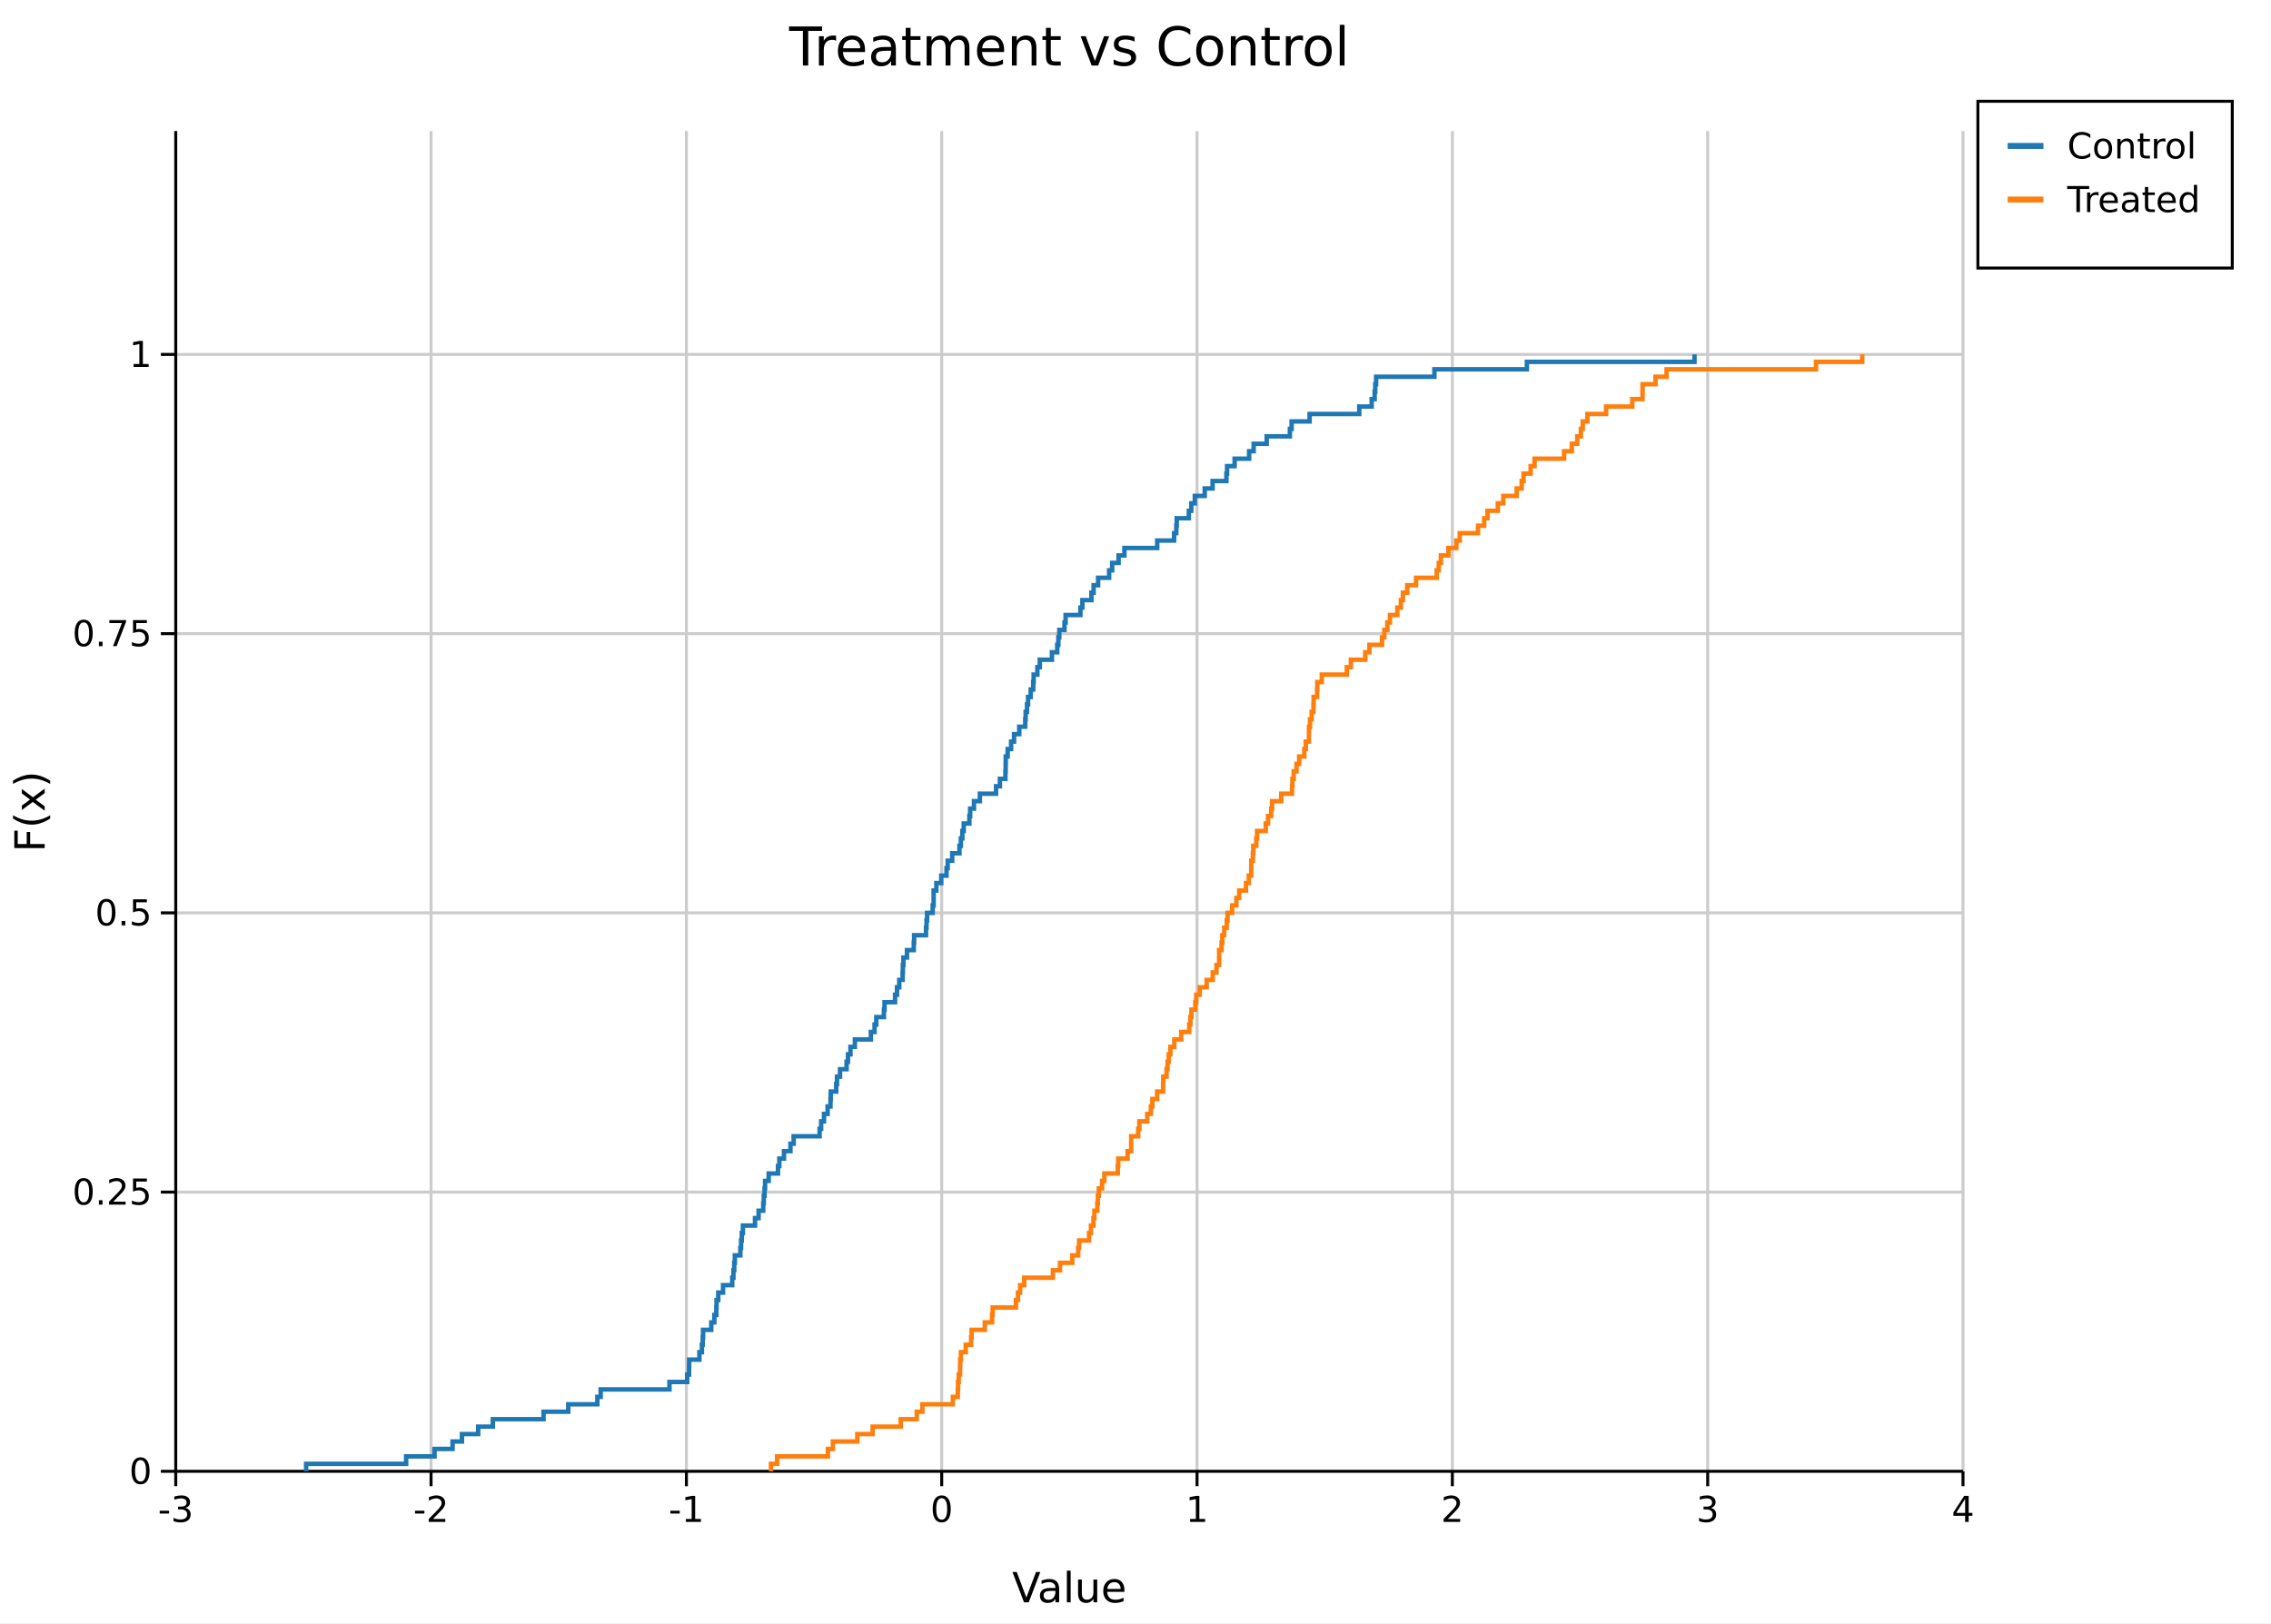
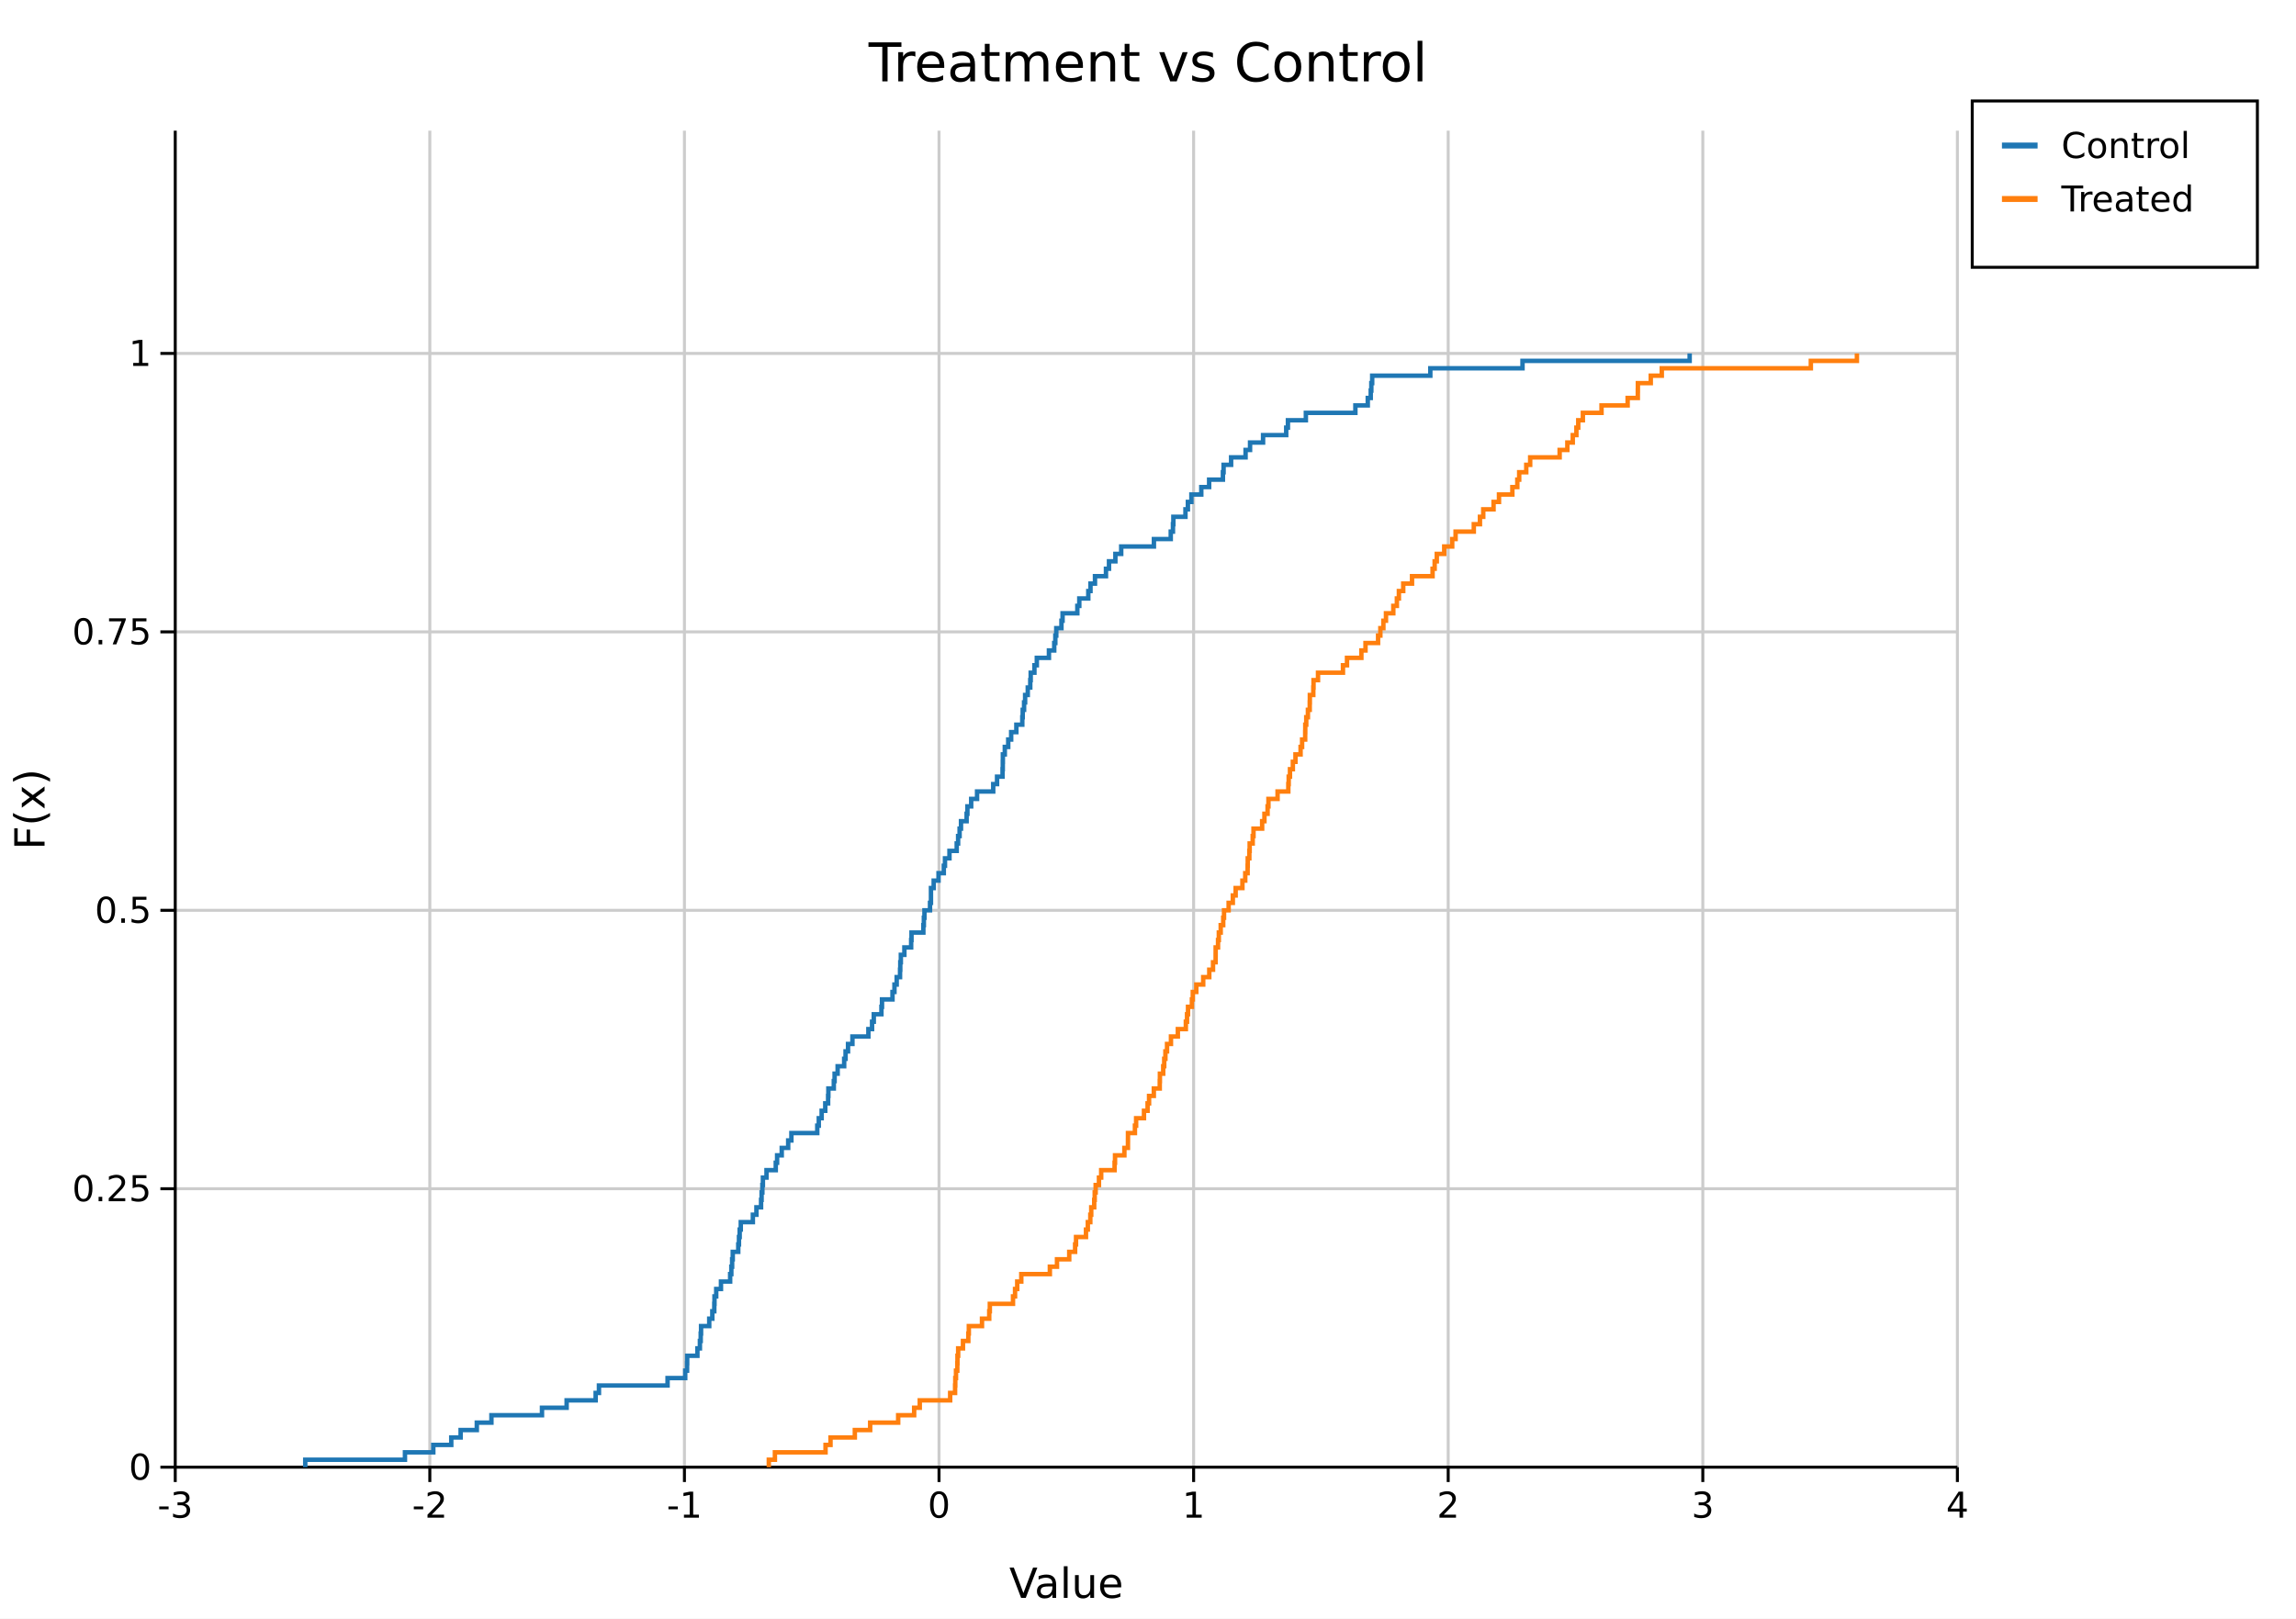
- <svg xmlns="http://www.w3.org/2000/svg" width="762.4" height="545" font-family="DejaVu Sans, Liberation Sans, Arial, sans-serif" fill="black">
+ <svg xmlns="http://www.w3.org/2000/svg" width="773" height="545" font-family="DejaVu Sans, Liberation Sans, Arial, sans-serif" fill="black">
  <rect width="100%" height="100%" fill="white" />
  <defs>
    <clipPath id="kuva-clip-1">
      <rect x="59" y="44" width="600" height="450" />
    </clipPath>
  </defs>
  <line x1="144.71" y1="44" x2="144.71" y2="494" stroke="#cccccc" stroke-width="1" />
  <line x1="230.43" y1="44" x2="230.43" y2="494" stroke="#cccccc" stroke-width="1" />
  <line x1="316.14" y1="44" x2="316.14" y2="494" stroke="#cccccc" stroke-width="1" />
  <line x1="401.86" y1="44" x2="401.86" y2="494" stroke="#cccccc" stroke-width="1" />
  <line x1="487.57" y1="44" x2="487.57" y2="494" stroke="#cccccc" stroke-width="1" />
  <line x1="573.29" y1="44" x2="573.29" y2="494" stroke="#cccccc" stroke-width="1" />
  <line x1="659" y1="44" x2="659" y2="494" stroke="#cccccc" stroke-width="1" />
  <line x1="59" y1="400.25" x2="659" y2="400.25" stroke="#cccccc" stroke-width="1" />
  <line x1="59" y1="306.5" x2="659" y2="306.5" stroke="#cccccc" stroke-width="1" />
  <line x1="59" y1="212.75" x2="659" y2="212.75" stroke="#cccccc" stroke-width="1" />
  <line x1="59" y1="119" x2="659" y2="119" stroke="#cccccc" stroke-width="1" />
  <line x1="59" y1="494" x2="659" y2="494" stroke="#000000" stroke-width="1" />
  <line x1="59" y1="44" x2="59" y2="494" stroke="#000000" stroke-width="1" />
  <line x1="59" y1="494" x2="59" y2="499" stroke="#000000" stroke-width="1" />
  <text x="59" y="511" font-size="12" text-anchor="middle">-3</text>
  <line x1="144.71" y1="494" x2="144.71" y2="499" stroke="#000000" stroke-width="1" />
  <text x="144.71" y="511" font-size="12" text-anchor="middle">-2</text>
  <line x1="230.43" y1="494" x2="230.43" y2="499" stroke="#000000" stroke-width="1" />
  <text x="230.43" y="511" font-size="12" text-anchor="middle">-1</text>
  <line x1="316.14" y1="494" x2="316.14" y2="499" stroke="#000000" stroke-width="1" />
  <text x="316.14" y="511" font-size="12" text-anchor="middle">0</text>
  <line x1="401.86" y1="494" x2="401.86" y2="499" stroke="#000000" stroke-width="1" />
  <text x="401.86" y="511" font-size="12" text-anchor="middle">1</text>
  <line x1="487.57" y1="494" x2="487.57" y2="499" stroke="#000000" stroke-width="1" />
  <text x="487.57" y="511" font-size="12" text-anchor="middle">2</text>
  <line x1="573.29" y1="494" x2="573.29" y2="499" stroke="#000000" stroke-width="1" />
  <text x="573.29" y="511" font-size="12" text-anchor="middle">3</text>
  <line x1="659" y1="494" x2="659" y2="499" stroke="#000000" stroke-width="1" />
  <text x="659" y="511" font-size="12" text-anchor="middle">4</text>
  <line x1="54" y1="494" x2="59" y2="494" stroke="#000000" stroke-width="1" />
  <text x="51" y="498.2" font-size="12" text-anchor="end">0</text>
  <line x1="54" y1="400.25" x2="59" y2="400.25" stroke="#000000" stroke-width="1" />
  <text x="51" y="404.45" font-size="12" text-anchor="end">0.25</text>
  <line x1="54" y1="306.5" x2="59" y2="306.5" stroke="#000000" stroke-width="1" />
  <text x="51" y="310.7" font-size="12" text-anchor="end">0.5</text>
  <line x1="54" y1="212.75" x2="59" y2="212.75" stroke="#000000" stroke-width="1" />
  <text x="51" y="216.95" font-size="12" text-anchor="end">0.75</text>
  <line x1="54" y1="119" x2="59" y2="119" stroke="#000000" stroke-width="1" />
  <text x="51" y="123.2" font-size="12" text-anchor="end">1</text>
  <text x="359" y="538" font-size="14" text-anchor="middle">Value</text>
  <text x="15" y="272.5" font-size="14" text-anchor="middle" transform="rotate(-90,15,272.5)">F(x)</text>
-   <text x="359" y="22" font-size="18" text-anchor="middle">Treatment vs Control</text>
+   <text x="386.5" y="27.4" font-size="18" text-anchor="middle">Treatment vs Control</text>
  <g clip-path="url(#kuva-clip-1)">
    <path d="M 102.77,494 V 491.5 H 136.34 V 489 H 145.88 V 486.5 H 151.93 V 484 H 155.08 V 481.5 H 160.53 V 479 H 165.45 V 476.5 H 182.47 V 474 H 190.77 V 471.5 H 200.54 V 469 H 201.65 V 466.5 H 224.75 V 464 H 230.7 V 461.5 H 231.32 V 459 H 231.36 V 456.5 H 234.8 V 454 H 235.64 V 451.5 H 235.91 V 449 H 236.03 V 446.5 H 238.78 V 444 H 239.82 V 441.5 H 240.48 V 439 H 240.55 V 436.5 H 241.13 V 434 H 242.73 V 431.5 H 245.82 V 429 H 246.22 V 426.5 H 246.49 V 424 H 246.7 V 421.5 H 248.55 V 419 H 248.79 V 416.5 H 249.03 V 414 H 249.4 V 411.5 H 253.47 V 409 H 254.67 V 406.5 H 256.23 V 404 H 256.41 V 401.5 H 256.67 V 399 H 256.85 V 396.5 H 258.06 V 394 H 261.18 V 391.5 H 261.63 V 389 H 263.19 V 386.5 H 265.36 V 384 H 266.44 V 381.5 H 275.15 V 379 H 275.66 V 376.5 H 276.63 V 374 H 277.84 V 371.5 H 278.8 V 369 H 278.89 V 366.5 H 280.72 V 364 H 280.99 V 361.5 H 282.01 V 359 H 284.21 V 356.5 H 284.68 V 354 H 285.51 V 351.5 H 286.99 V 349 H 292.36 V 346.5 H 293.6 V 344 H 294.18 V 341.5 H 296.75 V 339 H 296.95 V 336.5 H 300.48 V 334 H 301.14 V 331.5 H 301.89 V 329 H 303.02 V 326.5 H 303.1 V 324 H 303.29 V 321.5 H 304.48 V 319 H 306.76 V 316.5 H 306.88 V 314 H 310.87 V 311.5 H 311.04 V 309 H 311.24 V 306.5 H 313.11 V 304 H 313.43 V 301.5 H 313.43 V 299 H 314.35 V 296.5 H 315.98 V 294 H 317.75 V 291.5 H 318.15 V 289 H 319.66 V 286.5 H 322.1 V 284 H 322.57 V 281.5 H 323.07 V 279 H 323.54 V 276.5 H 325.43 V 274 H 325.7 V 271.5 H 326.97 V 269 H 328.95 V 266.5 H 334.39 V 264 H 335.68 V 261.5 H 337.53 V 259 H 337.61 V 256.5 H 337.64 V 254 H 338.29 V 251.5 H 339.44 V 249 H 340.43 V 246.5 H 342.18 V 244 H 344.18 V 241.5 H 344.32 V 239 H 344.78 V 236.5 H 345.13 V 234 H 346.02 V 231.5 H 346.86 V 229 H 347.01 V 226.5 H 348.26 V 224 H 349.07 V 221.5 H 353.15 V 219 H 354.93 V 216.5 H 355.3 V 214 H 355.62 V 211.5 H 357.36 V 209 H 357.74 V 206.5 H 362.71 V 204 H 363.37 V 201.5 H 366.4 V 199 H 367.14 V 196.5 H 368.65 V 194 H 372.35 V 191.5 H 373.37 V 189 H 375.52 V 186.5 H 377.48 V 184 H 388.49 V 181.5 H 394.16 V 179 H 394.9 V 176.5 H 395.04 V 174 H 399.11 V 171.5 H 399.93 V 169 H 401.11 V 166.5 H 404.44 V 164 H 407.08 V 161.5 H 411.72 V 159 H 411.95 V 156.5 H 414.48 V 154 H 419.35 V 151.5 H 420.86 V 149 H 425.24 V 146.5 H 433.03 V 144 H 433.61 V 141.5 H 439.65 V 139 H 456.32 V 136.5 H 460.49 V 134 H 461.49 V 131.5 H 461.69 V 129 H 461.98 V 126.5 H 481.55 V 124 H 512.59 V 121.5 H 568.86 V 119" stroke="#1f77b4" stroke-width="1.5" fill="none" />
    <path d="M 258.84,494 V 491.5 H 260.89 V 489 H 277.94 V 486.5 H 279.61 V 484 H 287.8 V 481.5 H 292.96 V 479 H 302.39 V 476.5 H 307.77 V 474 H 309.66 V 471.5 H 319.89 V 469 H 321.55 V 466.5 H 321.62 V 464 H 321.86 V 461.5 H 322.3 V 459 H 322.35 V 456.5 H 322.59 V 454 H 324.21 V 451.5 H 326.01 V 449 H 326.18 V 446.5 H 330.61 V 444 H 333.05 V 441.5 H 333.25 V 439 H 341.05 V 436.5 H 341.74 V 434 H 342.47 V 431.5 H 343.84 V 429 H 353.46 V 426.5 H 355.86 V 424 H 359.98 V 421.5 H 361.96 V 419 H 362.27 V 416.5 H 365.62 V 414 H 366.24 V 411.5 H 367.08 V 409 H 367.39 V 406.5 H 368.39 V 404 H 368.56 V 401.5 H 368.88 V 399 H 369.99 V 396.5 H 370.74 V 394 H 375.25 V 391.5 H 375.4 V 389 H 378.55 V 386.5 H 379.75 V 384 H 379.76 V 381.5 H 382.1 V 379 H 382.5 V 376.5 H 385.15 V 374 H 386.36 V 371.5 H 386.86 V 369 H 388.46 V 366.5 H 390.46 V 364 H 390.51 V 361.5 H 391.62 V 359 H 391.96 V 356.5 H 392.36 V 354 H 392.91 V 351.5 H 394.23 V 349 H 396.55 V 346.5 H 399.24 V 344 H 399.64 V 341.5 H 399.97 V 339 H 401.28 V 336.5 H 401.58 V 334 H 402.76 V 331.5 H 405.09 V 329 H 407.13 V 326.5 H 408.39 V 324 H 409.27 V 321.5 H 409.28 V 319 H 410.08 V 316.5 H 410.35 V 314 H 410.98 V 311.5 H 411.82 V 309 H 412.1 V 306.5 H 413.65 V 304 H 415.06 V 301.5 H 416.01 V 299 H 418.29 V 296.5 H 419.24 V 294 H 420.04 V 291.5 H 420.08 V 289 H 420.62 V 286.5 H 420.73 V 284 H 421.75 V 281.5 H 422.02 V 279 H 424.93 V 276.5 H 425.7 V 274 H 426.76 V 271.5 H 427.05 V 269 H 430.12 V 266.5 H 433.74 V 264 H 433.87 V 261.5 H 434.3 V 259 H 435.27 V 256.5 H 436.15 V 254 H 437.87 V 251.5 H 438.38 V 249 H 439.42 V 246.5 H 439.45 V 244 H 439.78 V 241.5 H 440.34 V 239 H 440.95 V 236.5 H 440.99 V 234 H 442.15 V 231.5 H 442.23 V 229 H 443.74 V 226.5 H 452.14 V 224 H 453.5 V 221.5 H 458.34 V 219 H 459.73 V 216.5 H 463.96 V 214 H 464.73 V 211.5 H 465.75 V 209 H 466.62 V 206.5 H 469.09 V 204 H 470.29 V 201.5 H 470.97 V 199 H 472.43 V 196.5 H 475.39 V 194 H 482.31 V 191.5 H 483.01 V 189 H 483.73 V 186.5 H 486.23 V 184 H 488.92 V 181.5 H 490.06 V 179 H 496.19 V 176.5 H 498.26 V 174 H 499.37 V 171.5 H 502.84 V 169 H 504.67 V 166.5 H 509.17 V 164 H 510.84 V 161.5 H 511.47 V 159 H 513.85 V 156.5 H 515.17 V 154 H 525.09 V 151.5 H 527.68 V 149 H 529.51 V 146.5 H 530.73 V 144 H 531.35 V 141.5 H 532.91 V 139 H 539.19 V 136.5 H 547.98 V 134 H 551.41 V 131.5 H 551.43 V 129 H 555.77 V 126.5 H 559.48 V 124 H 609.66 V 121.5 H 625.17 V 119" stroke="#ff7f0e" stroke-width="1.5" fill="none" />
  </g>
-   <rect x="664" y="34" width="85.4" height="56" fill="#ffffff" />
-   <rect x="664" y="34" width="85.4" height="56" fill="none" stroke="#000000" stroke-width="1" />
+   <rect x="664" y="34" width="96" height="56" fill="#ffffff" />
+   <rect x="664" y="34" width="96" height="56" fill="none" stroke="#000000" stroke-width="1" />
  <text x="694" y="53.2" font-size="12" text-anchor="start">Control</text>
  <line x1="674" y1="49" x2="686" y2="49" stroke="#1f77b4" stroke-width="2" />
  <text x="694" y="71.2" font-size="12" text-anchor="start">Treated</text>
  <line x1="674" y1="67" x2="686" y2="67" stroke="#ff7f0e" stroke-width="2" />
</svg>
